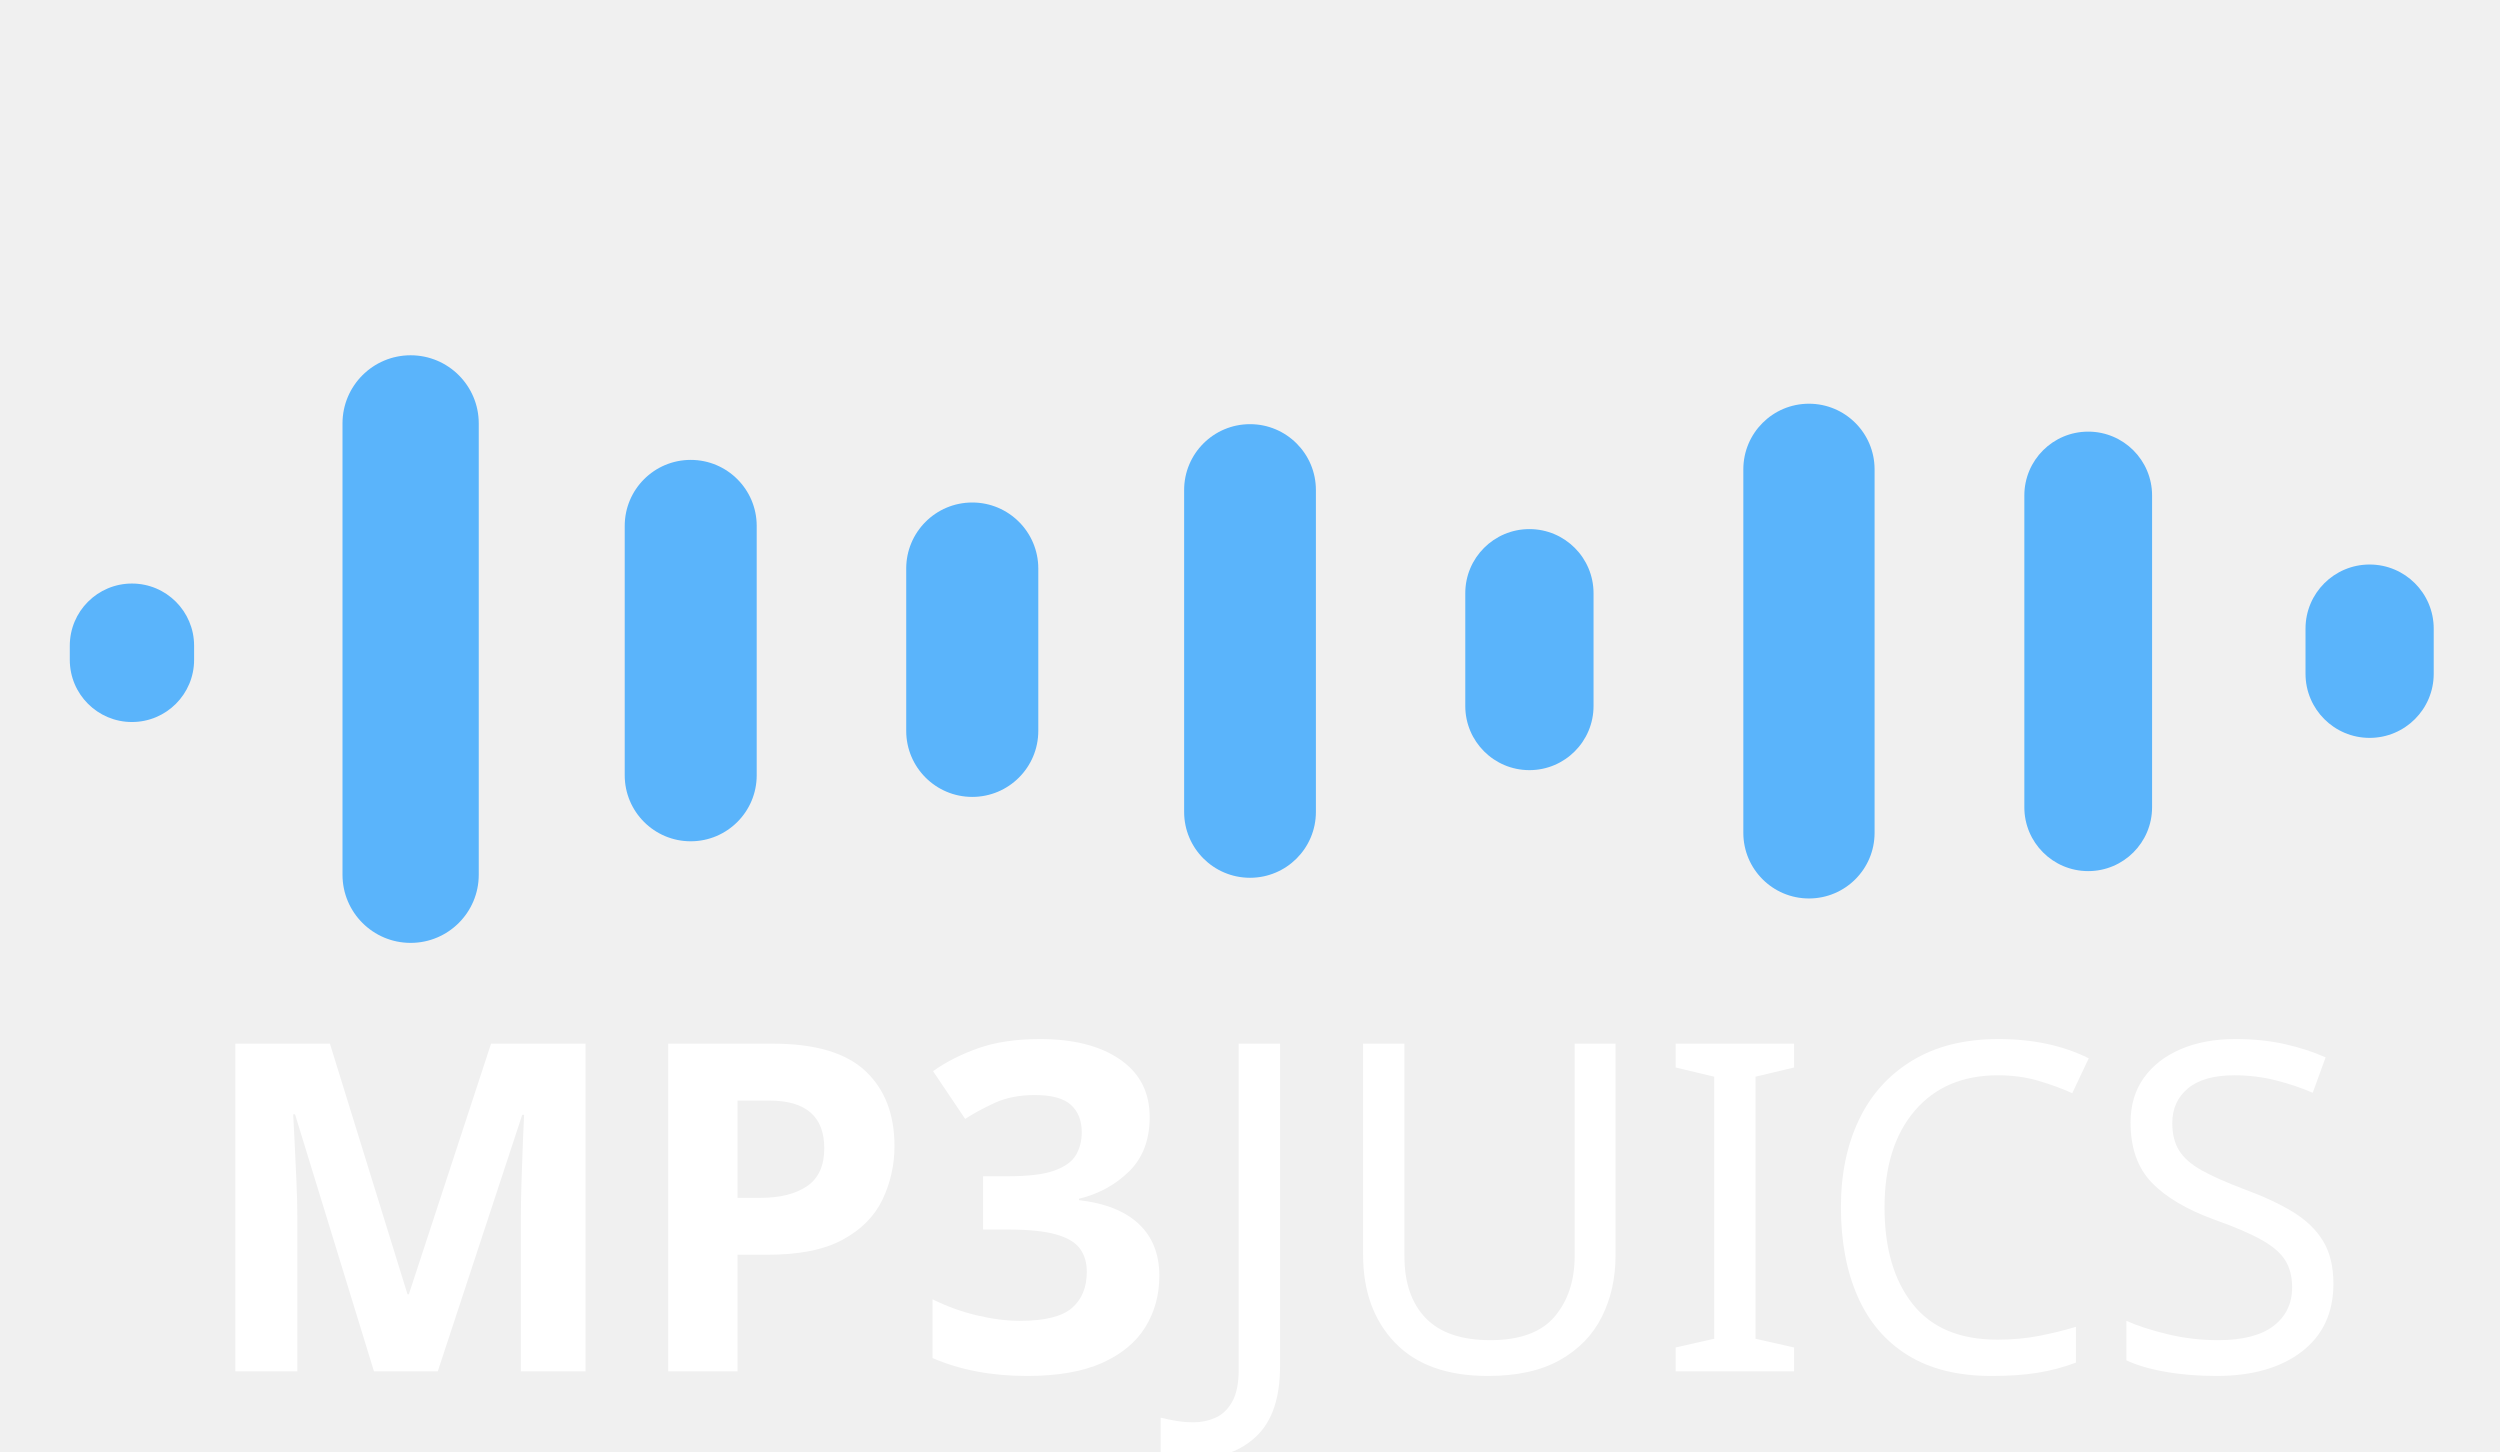
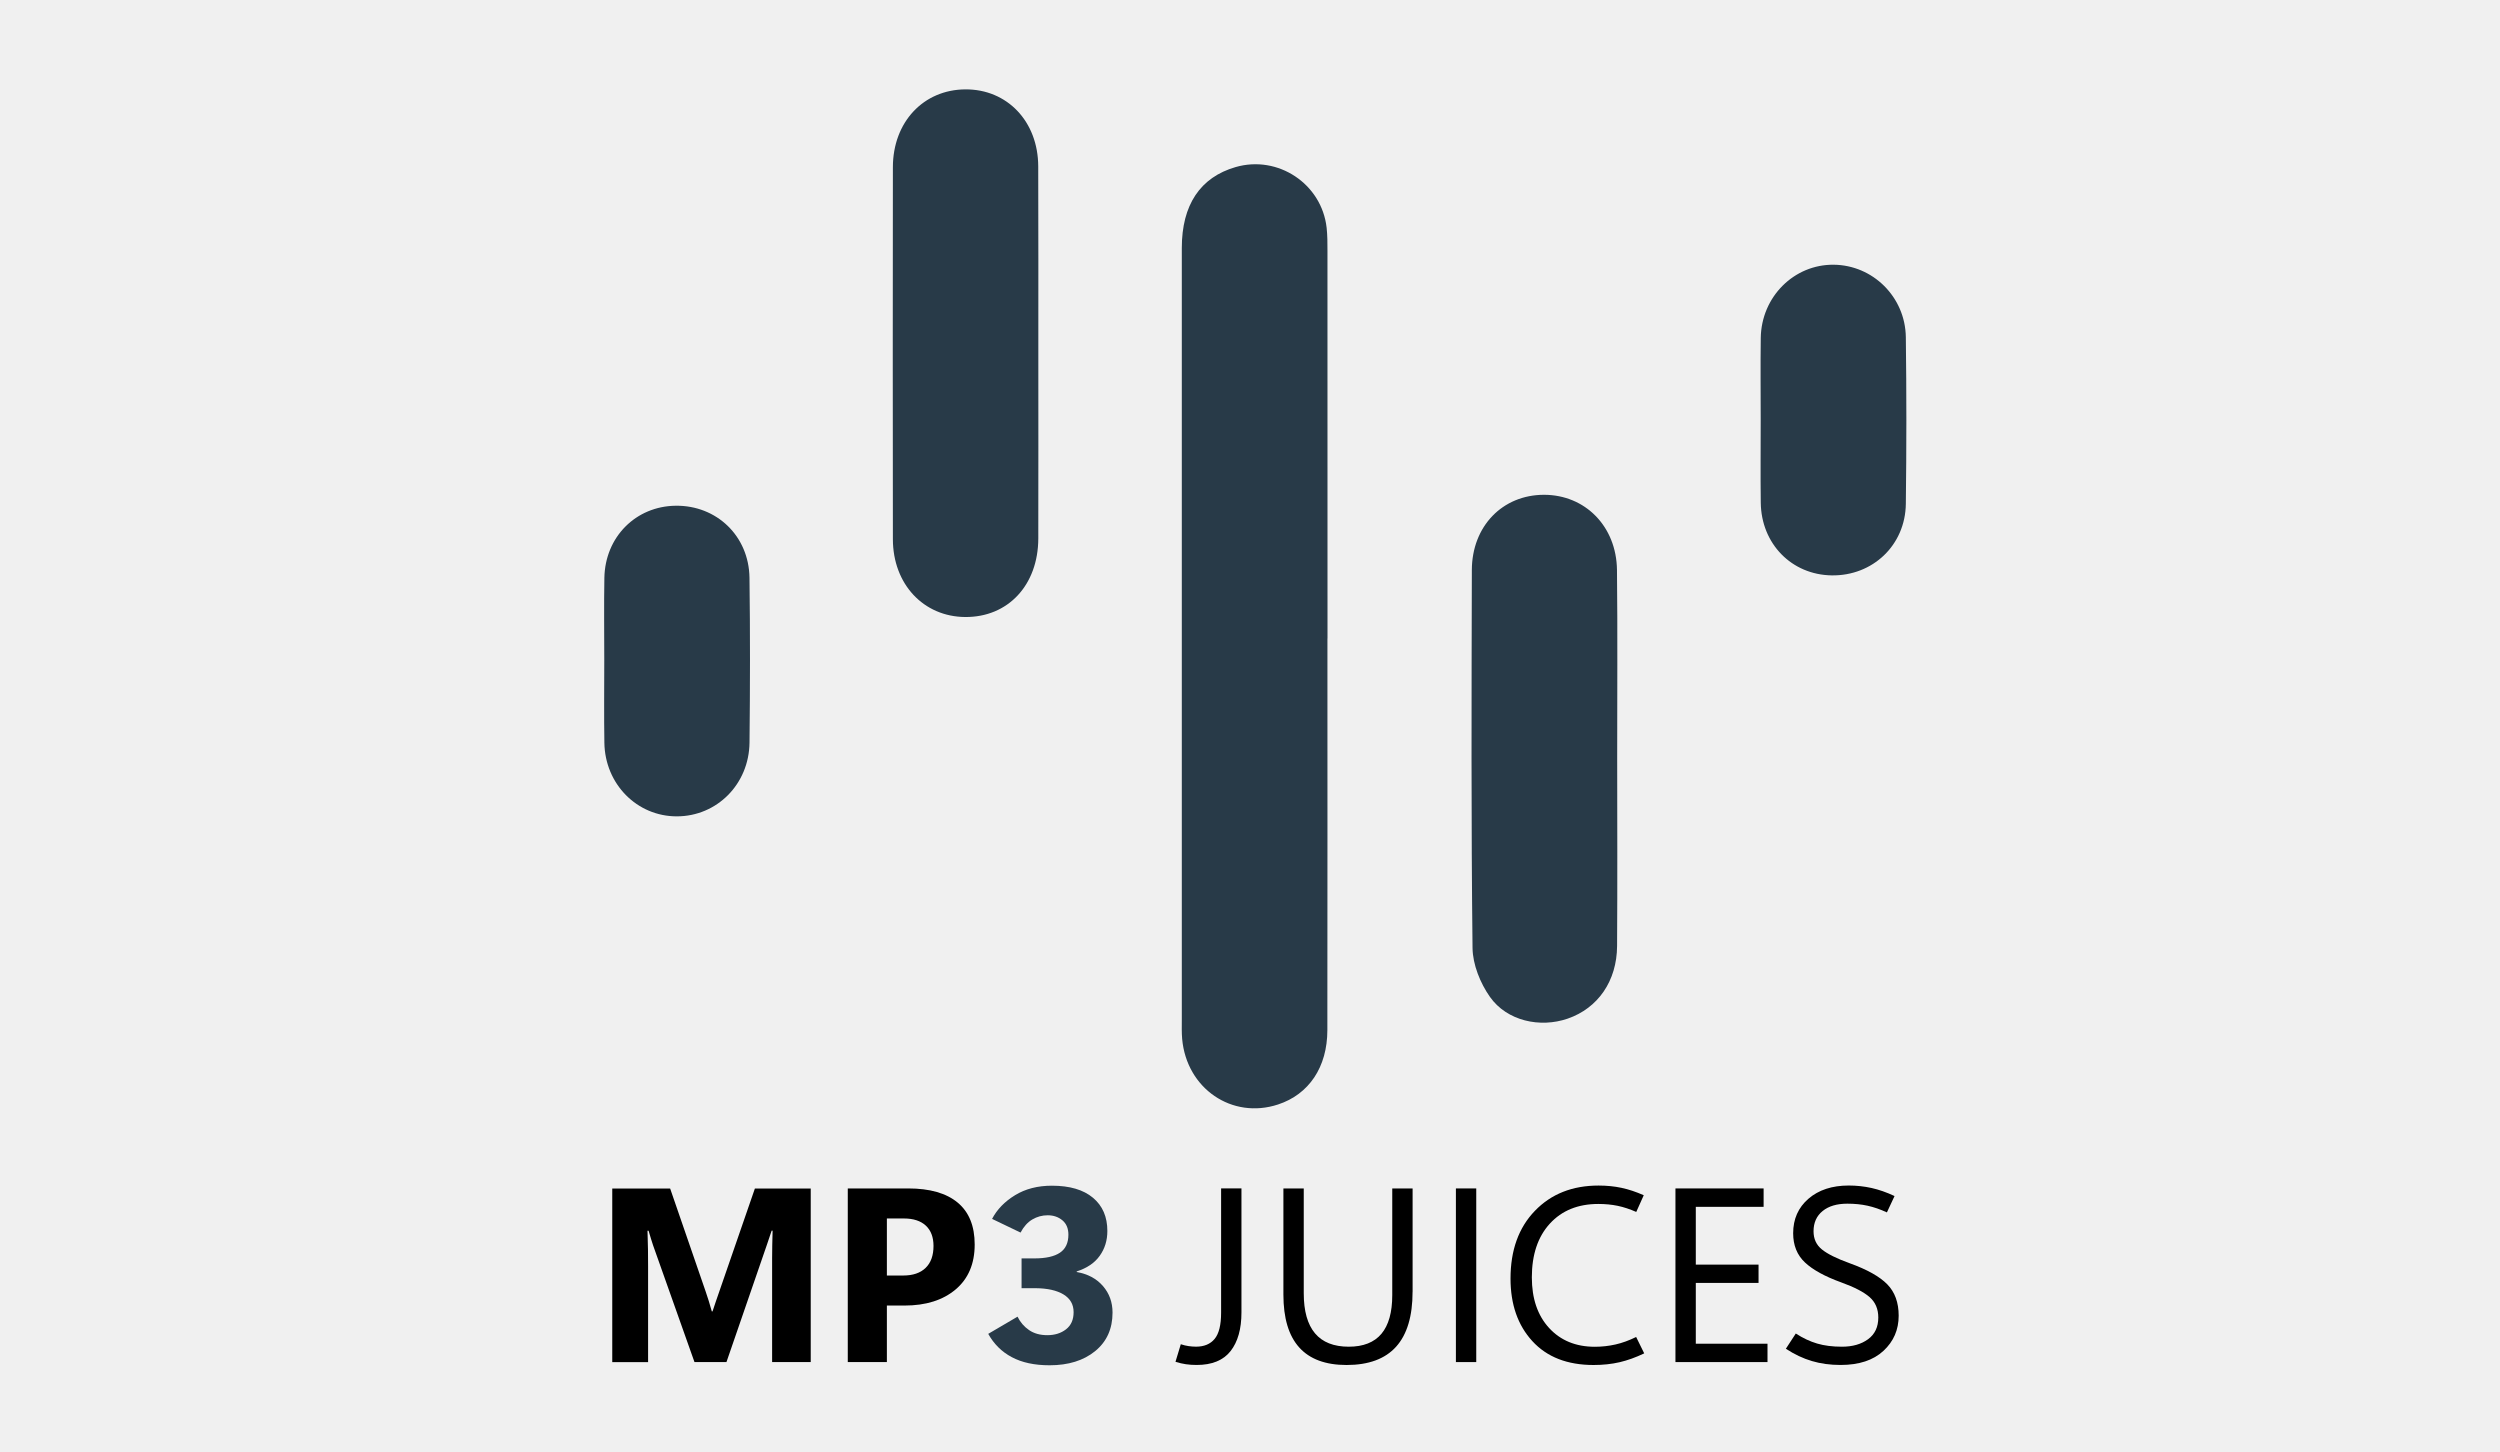
- <svg xmlns="http://www.w3.org/2000/svg" width="720" height="418" viewBox="0 0 720 418" fill="none">
-   <defs>
-     <style>
-       .cls-1 {
-         fill: #5ab4fb;
-         stroke-width: 0px;
-       }
- 
-       .cls-2 {
-         font-family: Dubai-Bold, Dubai;
-         font-weight: 700;
-       }
- 
-       .cls-3 {
-         font-family: Dubai-Light, Dubai;
-         font-weight: 300;
-       }
- 
-       .cls-4 {
-         fill: #fff;
-         font-size: 132.19px;
-       }
-     </style>
-   </defs>
-   <rect class="cls-1" x="98.64" y="102.32" width="39.24" height="169.23" rx="19.62" ry="19.62" />
-   <rect class="cls-1" x="18.05" y="170.09" width="39.88" height="35.8" rx="17.9" ry="17.9" transform="translate(225.99 150.01) rotate(90)" />
-   <rect class="cls-1" x="179.92" y="132.45" width="38.01" height="109.84" rx="19.01" ry="19.01" />
-   <rect class="cls-1" x="260.99" y="144.72" width="38.04" height="84.79" rx="19.02" ry="19.02" />
-   <rect class="cls-1" x="341.03" y="122.16" width="37.95" height="130.64" rx="18.97" ry="18.97" />
-   <rect class="cls-1" x="422" y="152.38" width="36.94" height="69.42" rx="18.47" ry="18.47" />
-   <rect class="cls-1" x="502.08" y="116.27" width="37.8" height="142.49" rx="18.9" ry="18.9" />
-   <rect class="cls-1" x="583.01" y="124.31" width="36.79" height="126.57" rx="18.39" ry="18.39" />
-   <rect class="cls-1" x="657.49" y="169.09" width="49.93" height="36.92" rx="18.46" ry="18.46" transform="translate(870 -494.91) rotate(90)" />
-   <text class="cls-4" transform="translate(55.89 394.95)">
-     <tspan class="cls-2" x="0" y="0">MP3 </tspan>
-     <tspan class="cls-3" x="288.7" y="0">JUICS</tspan>
-   </text>
+ <svg xmlns="http://www.w3.org/2000/svg" version="1.1" x="0px" y="0px" width="720" height="418" viewBox="0 0 720 418" style="enable-background:new 0 0 720 418;" xml:space="preserve">
+   <style type="text/css">
+ 	.st0{display:none;}
+ 	.st1{display:inline;fill:#5AB4FB;}
+ 	.st2{fill:#283A48;}
+ </style>
+   <g id="Layer_1" class="st0">
+     <path class="st1" d="M118.26,102.32L118.26,102.32c10.84,0,19.62,8.78,19.62,19.62v129.99c0,10.84-8.78,19.62-19.62,19.62l0,0   c-10.84,0-19.62-8.78-19.62-19.62V121.94C98.64,111.1,107.42,102.32,118.26,102.32z" />
+     <path class="st1" d="M55.9,185.96v4.08c0,9.89-8.01,17.9-17.9,17.9h0c-9.89,0-17.9-8.01-17.9-17.9v-4.08   c0-9.89,8.01-17.9,17.9-17.9h0C47.89,168.06,55.9,176.07,55.9,185.96z" />
+     <path class="st1" d="M198.93,132.45L198.93,132.45c10.5,0,19,8.51,19,19.01v71.82c0,10.5-8.51,19.01-19.01,19.01h0   c-10.5,0-19.01-8.51-19.01-19.01v-71.82C179.92,140.96,188.43,132.45,198.93,132.45z" />
+     <path class="st1" d="M280.01,144.72L280.01,144.72c10.5,0,19.02,8.52,19.02,19.02v46.75c0,10.5-8.52,19.02-19.02,19.02h0   c-10.5,0-19.02-8.52-19.02-19.02v-46.75C260.99,153.24,269.51,144.72,280.01,144.72z" />
+     <path class="st1" d="M360,122.16h0.01c10.48,0,18.97,8.49,18.97,18.97v92.7c0,10.48-8.49,18.97-18.97,18.97H360   c-10.48,0-18.97-8.49-18.97-18.97v-92.7C341.03,130.65,349.52,122.16,360,122.16z" />
+     <path class="st1" d="M440.47,152.38L440.47,152.38c10.2,0,18.47,8.27,18.47,18.47v32.48c0,10.2-8.27,18.47-18.47,18.47l0,0   c-10.2,0-18.47-8.27-18.47-18.47v-32.48C422,160.65,430.27,152.38,440.47,152.38z" />
+     <path class="st1" d="M520.98,116.27L520.98,116.27c10.44,0,18.9,8.46,18.9,18.9v104.69c0,10.44-8.46,18.9-18.9,18.9l0,0   c-10.44,0-18.9-8.46-18.9-18.9V135.17C502.08,124.73,510.54,116.27,520.98,116.27z" />
+     <path class="st1" d="M601.4,124.31L601.4,124.31c10.17,0,18.4,8.23,18.4,18.39v89.79c0,10.16-8.23,18.39-18.39,18.39h-0.01   c-10.16,0-18.39-8.23-18.39-18.39V142.7C583.01,132.54,591.24,124.31,601.4,124.31z" />
+     <path class="st1" d="M700.91,181.04v13.01c0,10.2-8.26,18.46-18.46,18.46l0,0c-10.2,0-18.46-8.26-18.46-18.46v-13.01   c0-10.2,8.26-18.46,18.46-18.46l0,0C692.65,162.58,700.91,170.84,700.91,181.04z" />
+   </g>
+   <g id="Layer_2">
+     <g>
+       <path class="st2" d="M382.3,183.9c0,37.6,0.03,75.19-0.02,112.79c-0.01,10.66-5.32,18.48-14.2,21.4    c-13.25,4.36-26.34-4.57-27.62-18.88c-0.16-1.83-0.1-3.68-0.1-5.53c-0.01-74.09-0.02-148.18,0-222.27    c0-12.43,5.32-20.34,15.49-23.29c12.21-3.54,24.81,4.83,26.22,17.47c0.24,2.19,0.24,4.41,0.24,6.62    c0.01,37.23,0.01,74.46,0.01,111.69C382.31,183.9,382.3,183.9,382.3,183.9z" />
+       <path class="st2" d="M465.75,218.31c0.01,18.05,0.09,36.09-0.03,54.14c-0.06,10.11-5.52,17.9-14.21,20.91    c-7.97,2.76-17.52,0.68-22.41-6.26c-2.79-3.96-4.95-9.32-5.01-14.08c-0.41-36.27-0.29-72.55-0.2-108.82    c0.03-12.68,8.86-21.7,20.79-21.7c11.83,0,20.87,9.08,21.01,21.67C465.89,182.21,465.74,200.26,465.75,218.31z" />
+       <path class="st2" d="M299.04,102.03c0,17.68,0.03,35.36-0.01,53.04c-0.03,13.42-8.7,22.71-21.03,22.63    c-12.02-0.08-20.83-9.45-20.85-22.39c-0.04-35.73-0.05-71.45,0-107.18c0.02-13,8.82-22.32,20.88-22.39    c12.04-0.07,20.94,9.24,20.98,22.16C299.08,65.93,299.03,83.98,299.04,102.03z" />
+       <path class="st2" d="M507.08,121.06c0-7.91-0.09-15.83,0.02-23.74c0.17-11.84,9.58-21.2,21.02-21.08    c11.25,0.11,20.61,9.28,20.76,20.87c0.21,16.01,0.2,32.02,0,48.02c-0.15,11.91-9.58,20.77-21.37,20.58    c-11.51-0.18-20.26-9.08-20.41-20.92C507,136.88,507.08,128.97,507.08,121.06z" />
+       <path class="st2" d="M174.03,190.16c0-7.91-0.11-15.82,0.03-23.73c0.2-11.79,9.07-20.66,20.57-20.78    c11.77-0.13,21.06,8.73,21.22,20.74c0.21,15.82,0.18,31.65,0.01,47.47c-0.13,12-9.4,21.23-20.91,21.25    c-11.48,0.03-20.72-9.28-20.89-21.21C173.93,205.99,174.03,198.07,174.03,190.16z" />
+     </g>
+     <g>
+       <g>
+         <path d="M233.49,392.28h-11.12v-29.92c0-1.28,0.01-2.53,0.04-3.77c0.02-1.23,0.06-2.62,0.1-4.15h-0.28     c-0.26,0.77-0.49,1.46-0.7,2.08c-0.21,0.62-0.41,1.2-0.59,1.76l-11.72,34h-9.21l-11.93-33.65c-0.23-0.67-0.42-1.28-0.58-1.81     c-0.15-0.54-0.39-1.33-0.71-2.37h-0.31c0.07,2.05,0.12,3.87,0.14,5.48c0.02,1.6,0.03,3.17,0.03,4.71v27.66h-10.32v-50.01H193     l10.22,29.64c0.37,1.05,0.67,1.97,0.91,2.77c0.23,0.8,0.52,1.8,0.87,2.98h0.21c0.42-1.26,0.75-2.24,0.99-2.96     s0.58-1.67,0.99-2.86l10.22-29.57h16.08V392.28z" />
+         <path d="M255.42,375.99v16.29h-11.26v-50.01h17.4c6.23,0,10.98,1.36,14.25,4.08c3.27,2.72,4.9,6.74,4.9,12.07     c0,5.53-1.83,9.85-5.49,12.94c-3.66,3.09-8.57,4.64-14.73,4.64H255.42z M255.42,350.92v16.43h4.71c2.79,0,4.94-0.73,6.45-2.2     c1.51-1.46,2.27-3.57,2.27-6.31c0-2.53-0.74-4.49-2.21-5.86c-1.48-1.37-3.59-2.06-6.33-2.06H255.42z" />
+         <path class="st2" d="M284.61,384.15l8.44-4.95c0.77,1.58,1.87,2.87,3.3,3.85c1.43,0.99,3.19,1.48,5.28,1.48     c2.14,0,3.94-0.56,5.39-1.69c1.45-1.13,2.18-2.77,2.18-4.93c0-2.23-0.97-3.93-2.91-5.11c-1.94-1.17-4.61-1.77-8-1.8h-4.08v-8.58     h3.73c3.25,0,5.7-0.55,7.32-1.64c1.63-1.09,2.44-2.83,2.44-5.2c0-1.79-0.58-3.17-1.73-4.13s-2.56-1.45-4.24-1.45     c-1.58,0-3.05,0.4-4.41,1.2c-1.36,0.8-2.49,2.06-3.4,3.78l-8.2-3.94c1.42-2.72,3.62-4.99,6.61-6.82     c2.99-1.83,6.53-2.74,10.62-2.74c5.11,0,9.06,1.16,11.82,3.47c2.77,2.31,4.15,5.5,4.15,9.57c0,2.72-0.73,5.1-2.2,7.15     c-1.46,2.05-3.67,3.55-6.63,4.5v0.17c3.19,0.56,5.7,1.9,7.55,4.03c1.85,2.13,2.77,4.68,2.77,7.66c0,4.67-1.67,8.37-5,11.09     c-3.34,2.72-7.71,4.08-13.13,4.08c-4.35,0-7.97-0.78-10.88-2.34C288.51,389.33,286.24,387.08,284.61,384.15z" />
+         <path d="M357.54,377.98c0,4.77-1.05,8.48-3.14,11.14c-2.09,2.66-5.35,3.99-9.76,3.99c-1.12,0-2.15-0.07-3.1-0.21     c-0.95-0.14-1.95-0.37-3-0.7l1.53-5.06c0.79,0.26,1.54,0.44,2.25,0.54c0.71,0.1,1.42,0.16,2.14,0.16c2.32,0,4.11-0.74,5.35-2.23     c1.24-1.49,1.87-4.01,1.87-7.57v-35.78h5.86V377.98z" />
+         <path d="M406.82,372.02c0,7.04-1.58,12.32-4.74,15.83c-3.16,3.51-7.92,5.27-14.26,5.27c-6.07,0-10.62-1.69-13.65-5.06     s-4.55-8.44-4.55-15.21v-30.58h5.86v30.2c0,5.12,1.08,8.96,3.24,11.53c2.16,2.57,5.41,3.85,9.73,3.85c4.18,0,7.32-1.24,9.4-3.71     c2.08-2.48,3.12-6.19,3.12-11.14v-30.72h5.86V372.02z" />
+         <path d="M425.16,392.28h-5.86v-50.01h5.86V392.28z" />
+         <path d="M473.53,389.77c-2.42,1.16-4.78,2.01-7.08,2.55c-2.3,0.53-4.8,0.8-7.5,0.8c-7.56,0-13.43-2.29-17.63-6.87     c-4.2-4.58-6.29-10.59-6.29-18.03c0-8.16,2.34-14.66,7.03-19.51c4.68-4.85,10.79-7.27,18.33-7.27c2.35,0,4.55,0.22,6.61,0.66     s4.19,1.15,6.4,2.13l-2.16,4.81c-1.84-0.81-3.62-1.4-5.34-1.76s-3.58-0.54-5.58-0.54c-5.86,0-10.51,1.89-13.97,5.67     c-3.45,3.78-5.18,8.93-5.18,15.47c0,6.12,1.66,10.97,4.97,14.58c3.31,3.6,7.7,5.41,13.17,5.41c2.02,0,4-0.22,5.95-0.66     c1.94-0.44,3.92-1.16,5.95-2.16L473.53,389.77z" />
+         <path d="M509.03,392.28h-26.5v-50.01h25.39v5.3h-19.53v16.64h18.07v5.27h-18.07v17.51h20.65V392.28z" />
+         <path d="M514.33,388.44l2.86-4.39c2.05,1.33,4.09,2.29,6.14,2.89c2.05,0.61,4.43,0.91,7.15,0.91c3.04,0,5.55-0.71,7.52-2.15     c1.96-1.43,2.95-3.52,2.95-6.26c0-2.44-0.83-4.39-2.49-5.86c-1.66-1.46-4.39-2.88-8.18-4.25c-4.7-1.7-8.18-3.61-10.45-5.74     c-2.27-2.13-3.4-4.94-3.4-8.42c0-4.09,1.47-7.4,4.41-9.94c2.94-2.53,6.81-3.8,11.6-3.8c2.23,0,4.42,0.24,6.56,0.71     c2.14,0.48,4.35,1.25,6.63,2.32l-2.2,4.71c-1.91-0.88-3.76-1.52-5.56-1.92c-1.8-0.4-3.75-0.59-5.84-0.59c-3,0-5.37,0.7-7.11,2.11     c-1.74,1.41-2.62,3.35-2.62,5.84c0,2.19,0.8,3.93,2.41,5.23c1.6,1.3,4.28,2.63,8.02,3.98c5.02,1.81,8.63,3.84,10.81,6.07     c2.18,2.23,3.28,5.24,3.28,9.03c0,4.04-1.46,7.42-4.39,10.13s-7.04,4.06-12.35,4.06c-2.98,0-5.72-0.37-8.23-1.12     C519.32,391.25,516.82,390.07,514.33,388.44z" />
+       </g>
+     </g>
+   </g>
</svg>
